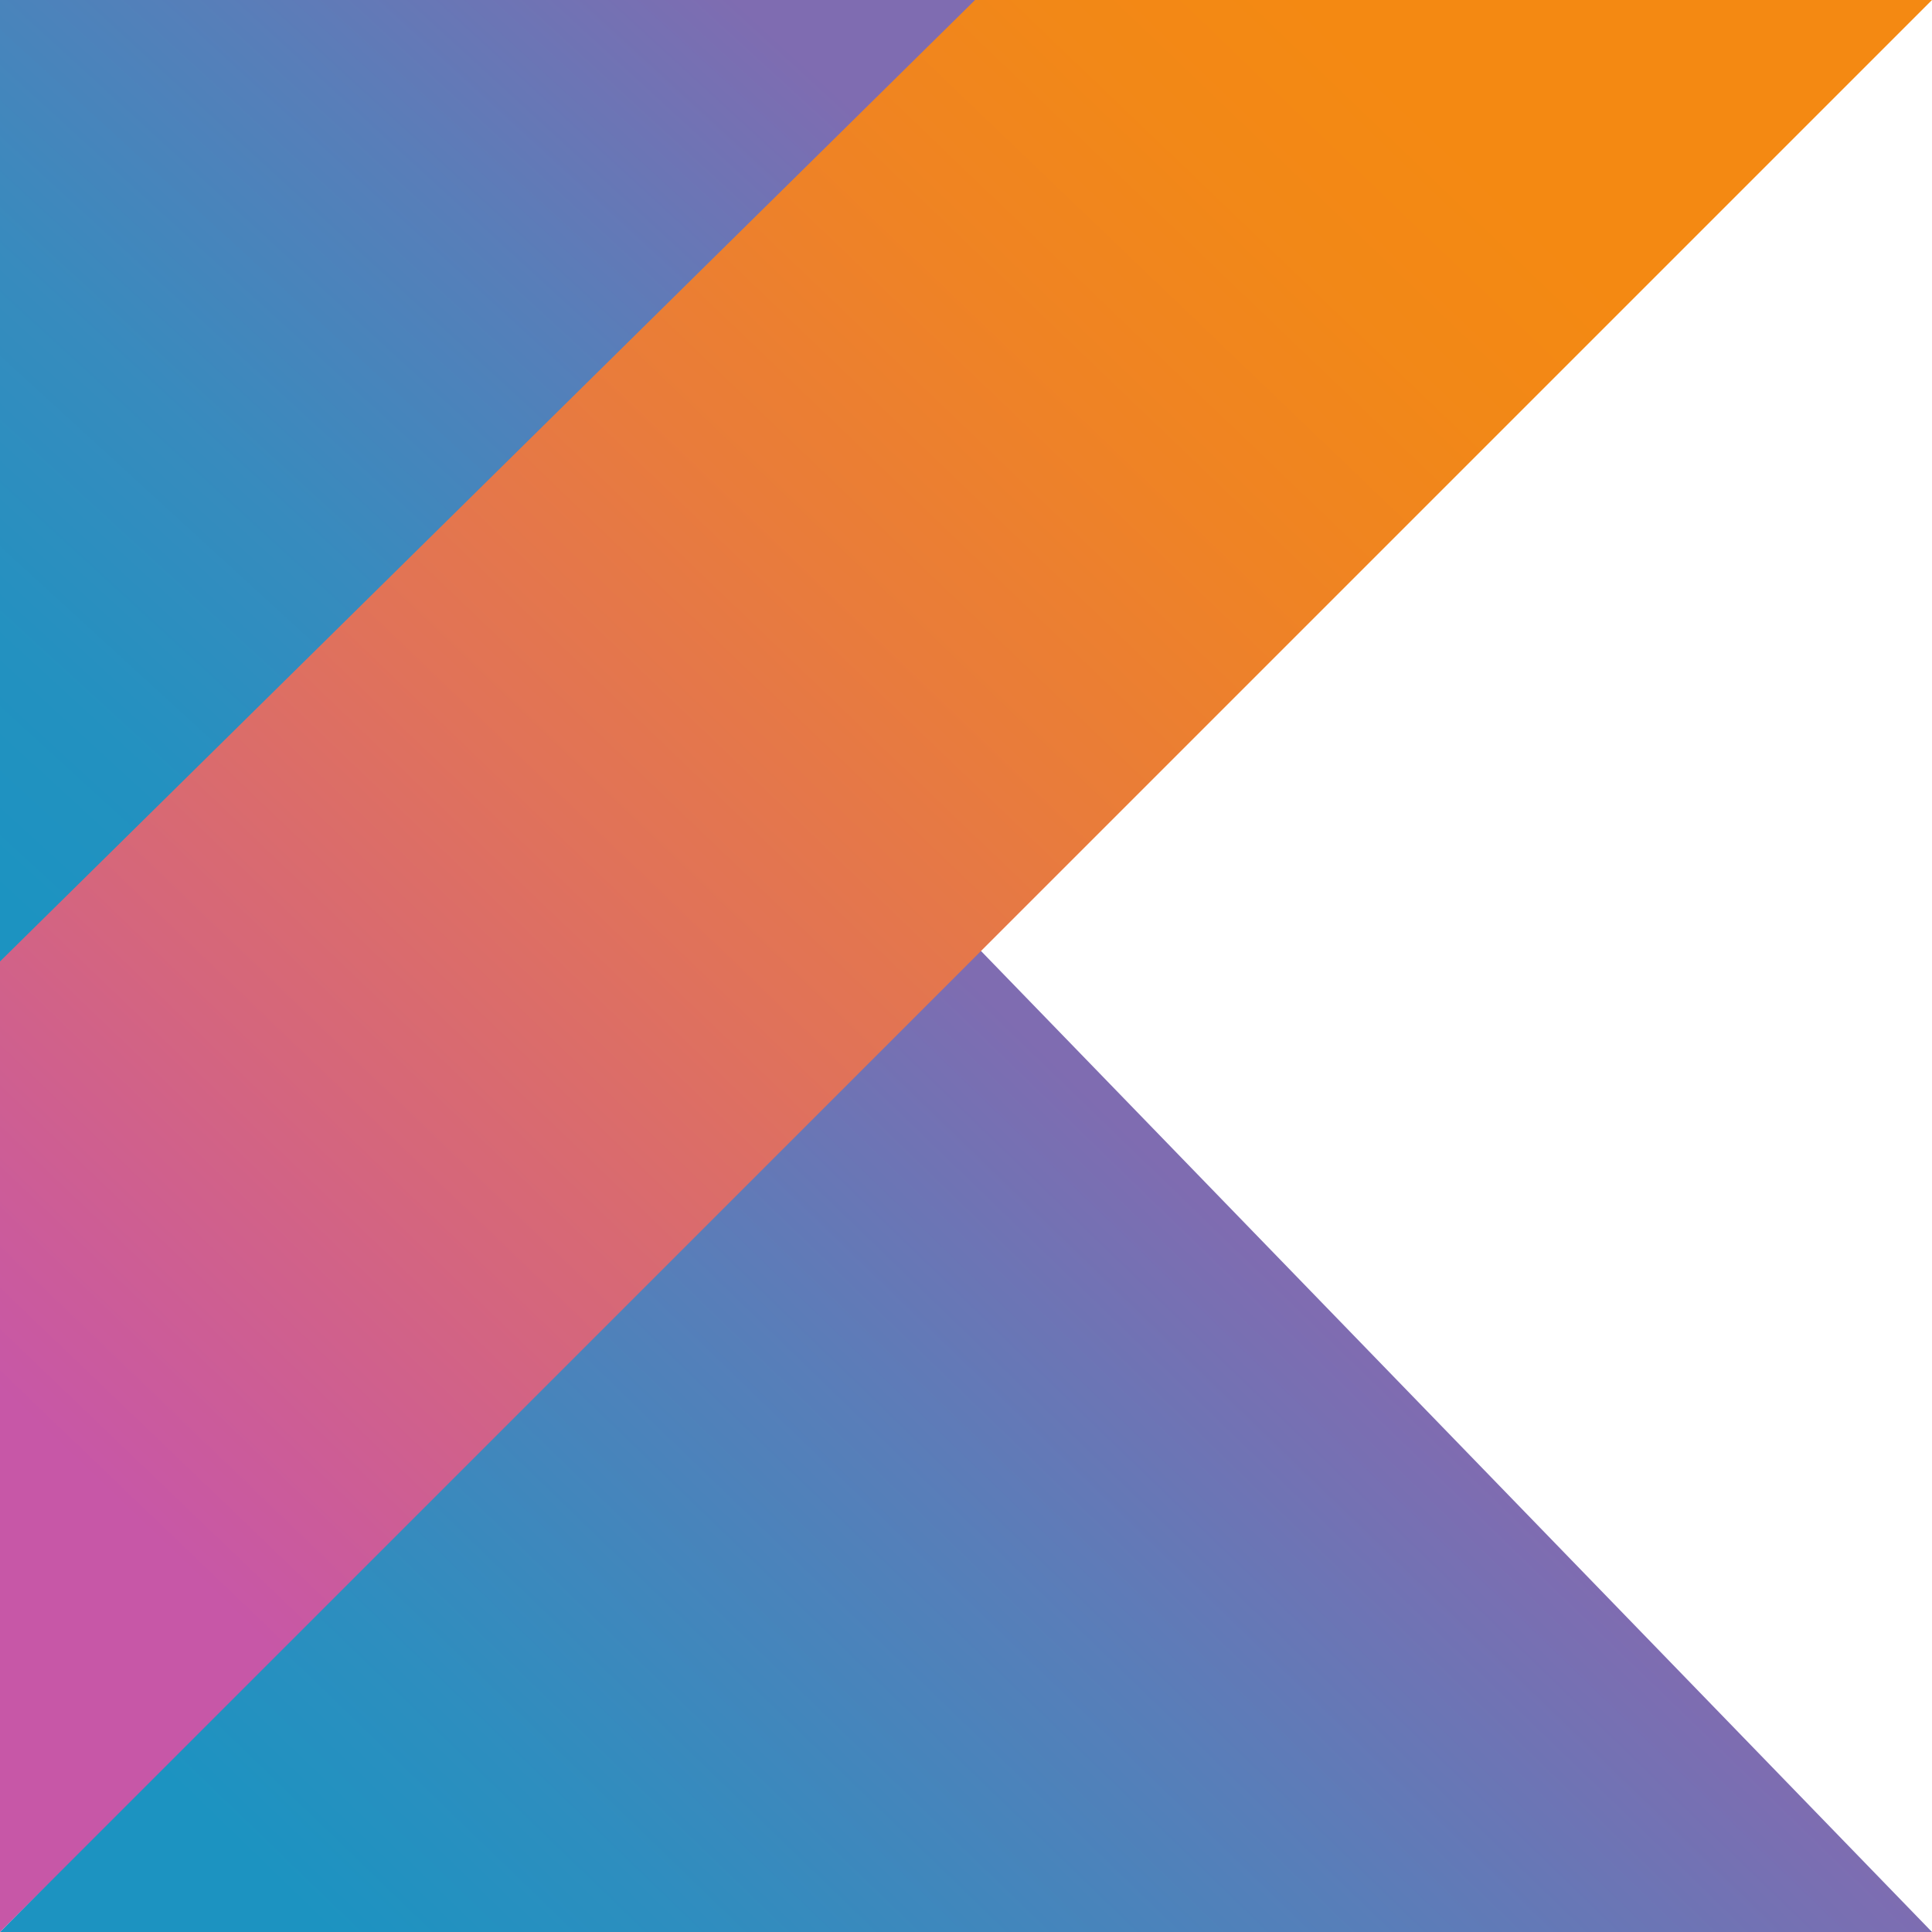
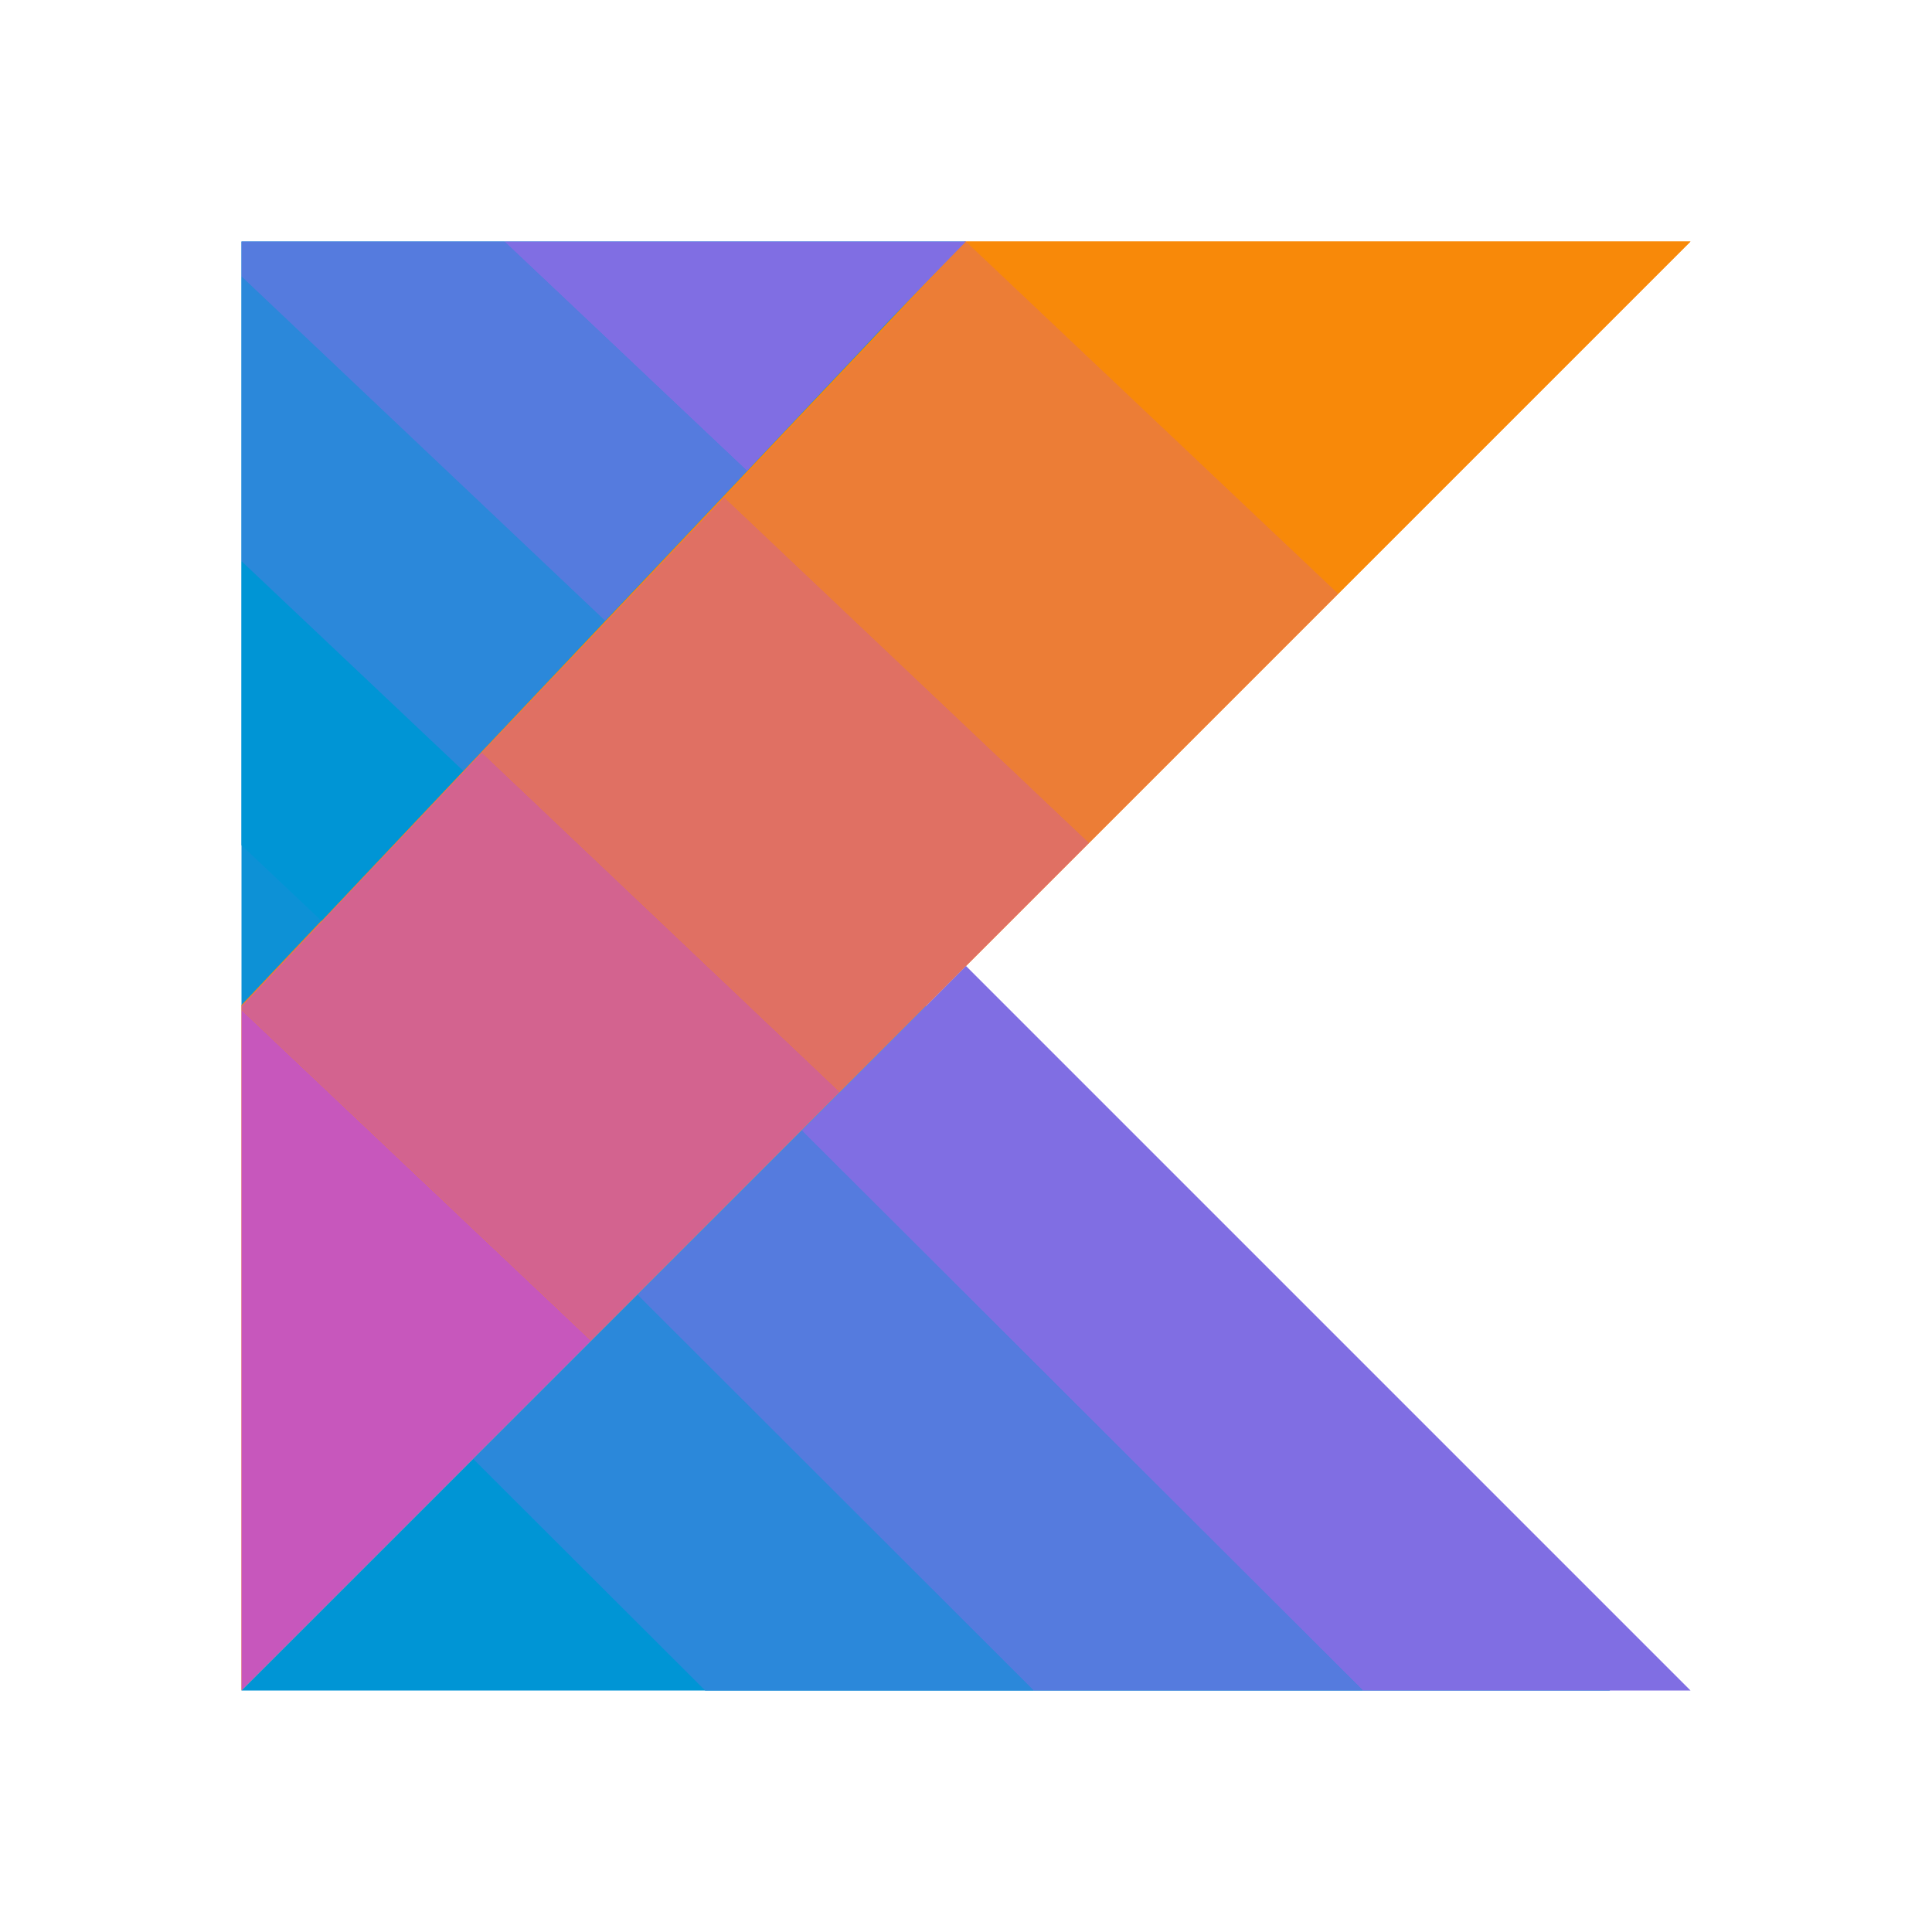
- <svg xmlns="http://www.w3.org/2000/svg" viewBox="0 0 128 128">
-   <linearGradient id="a" gradientUnits="userSpaceOnUse" x1="-11.899" x2="40.299" y1="48.694" y2="-8.322">
-     <stop offset="0" stop-color="#1c93c1" />
-     <stop offset=".163" stop-color="#2391c0" />
-     <stop offset=".404" stop-color="#378bbe" />
-     <stop offset=".696" stop-color="#587eb9" />
-     <stop offset=".995" stop-color="#7f6cb1" />
-   </linearGradient>
-   <linearGradient id="b" gradientUnits="userSpaceOnUse" x1="43.553" x2="95.988" y1="149.174" y2="94.876">
-     <stop offset="0" stop-color="#1c93c1" />
-     <stop offset=".216" stop-color="#2d8ebf" />
-     <stop offset=".64" stop-color="#587eb9" />
-     <stop offset=".995" stop-color="#7f6cb1" />
-   </linearGradient>
-   <linearGradient id="c" gradientUnits="userSpaceOnUse" x1="3.24" x2="92.481" y1="95.249" y2="2.116">
-     <stop offset="0" stop-color="#c757a7" />
-     <stop offset=".046" stop-color="#ca5a9e" />
-     <stop offset=".241" stop-color="#d66779" />
-     <stop offset=".428" stop-color="#e17357" />
-     <stop offset=".6" stop-color="#e97c3a" />
-     <stop offset=".756" stop-color="#ef8324" />
-     <stop offset=".888" stop-color="#f28817" />
-     <stop offset=".982" stop-color="#f48912" />
-   </linearGradient>
-   <path d="m0 0h65.4l-65.4 64.4z" fill="url(#a)" />
-   <path d="m128 128-63.4-65.4-64.6 65.4z" fill="url(#b)" />
-   <path d="m0 128 128-128h-63.4l-64.6 63.7z" fill="url(#c)" />
+ <svg xmlns="http://www.w3.org/2000/svg" viewBox="0 0 48 48" width="48px" height="48px">
+   <polygon fill="#0d91d6" points="24,6 17.99,12.35 11.97,18.69 6,25 6,6" />
+   <polygon fill="#f88909" points="24,6 23.96,6 17.97,12.33 11.96,18.68 6,24.97 6,25 6,25.09 6,42 14.69,33.31 20.87,27.13 27.06,20.94 33.25,14.75 42,6" />
+   <polygon fill="#c757bc" points="14.69,33.31 6,42 6,25.09" />
+   <polygon fill="#d3638f" points="20.87,27.13 14.69,33.31 6,25.09 6,25 11.97,18.69" />
+   <polygon fill="#e07063" points="27.06,20.94 20.87,27.13 11.97,18.69 17.99,12.35" />
+   <polygon fill="#ec7d36" points="33.25,14.75 27.06,20.94 17.99,12.35 24,6" />
+   <polygon fill="#f88909" points="42,6 33.25,14.75 24,6" />
+   <polygon fill="#0095d5" points="11.51,19.15 7.99,22.88 6,21 6,13.94" />
+   <polygon fill="#2b88da" points="15.03,15.42 11.51,19.15 6,13.94 6,6.87" />
+   <polygon fill="#557bde" points="18.56,11.7 15.03,15.42 6,6.87 6,6 12.53,6" />
+   <polygon fill="#806ee3" points="22.08,7.97 18.56,11.7 12.53,6 24,6" />
+   <polygon fill="#0095d5" points="23,25 6,42 9.35,42 17.52,42 40,42" />
+   <polygon fill="#2b88da" points="25.68,42 17.52,42 11.76,36.25 15.84,32.17" />
+   <polygon fill="#557bde" points="33.86,42 25.68,42 15.84,32.17 19.92,28.09" />
+   <polygon fill="#806ee3" points="42,42 33.86,42 19.92,28.09 24,24" />
</svg>
